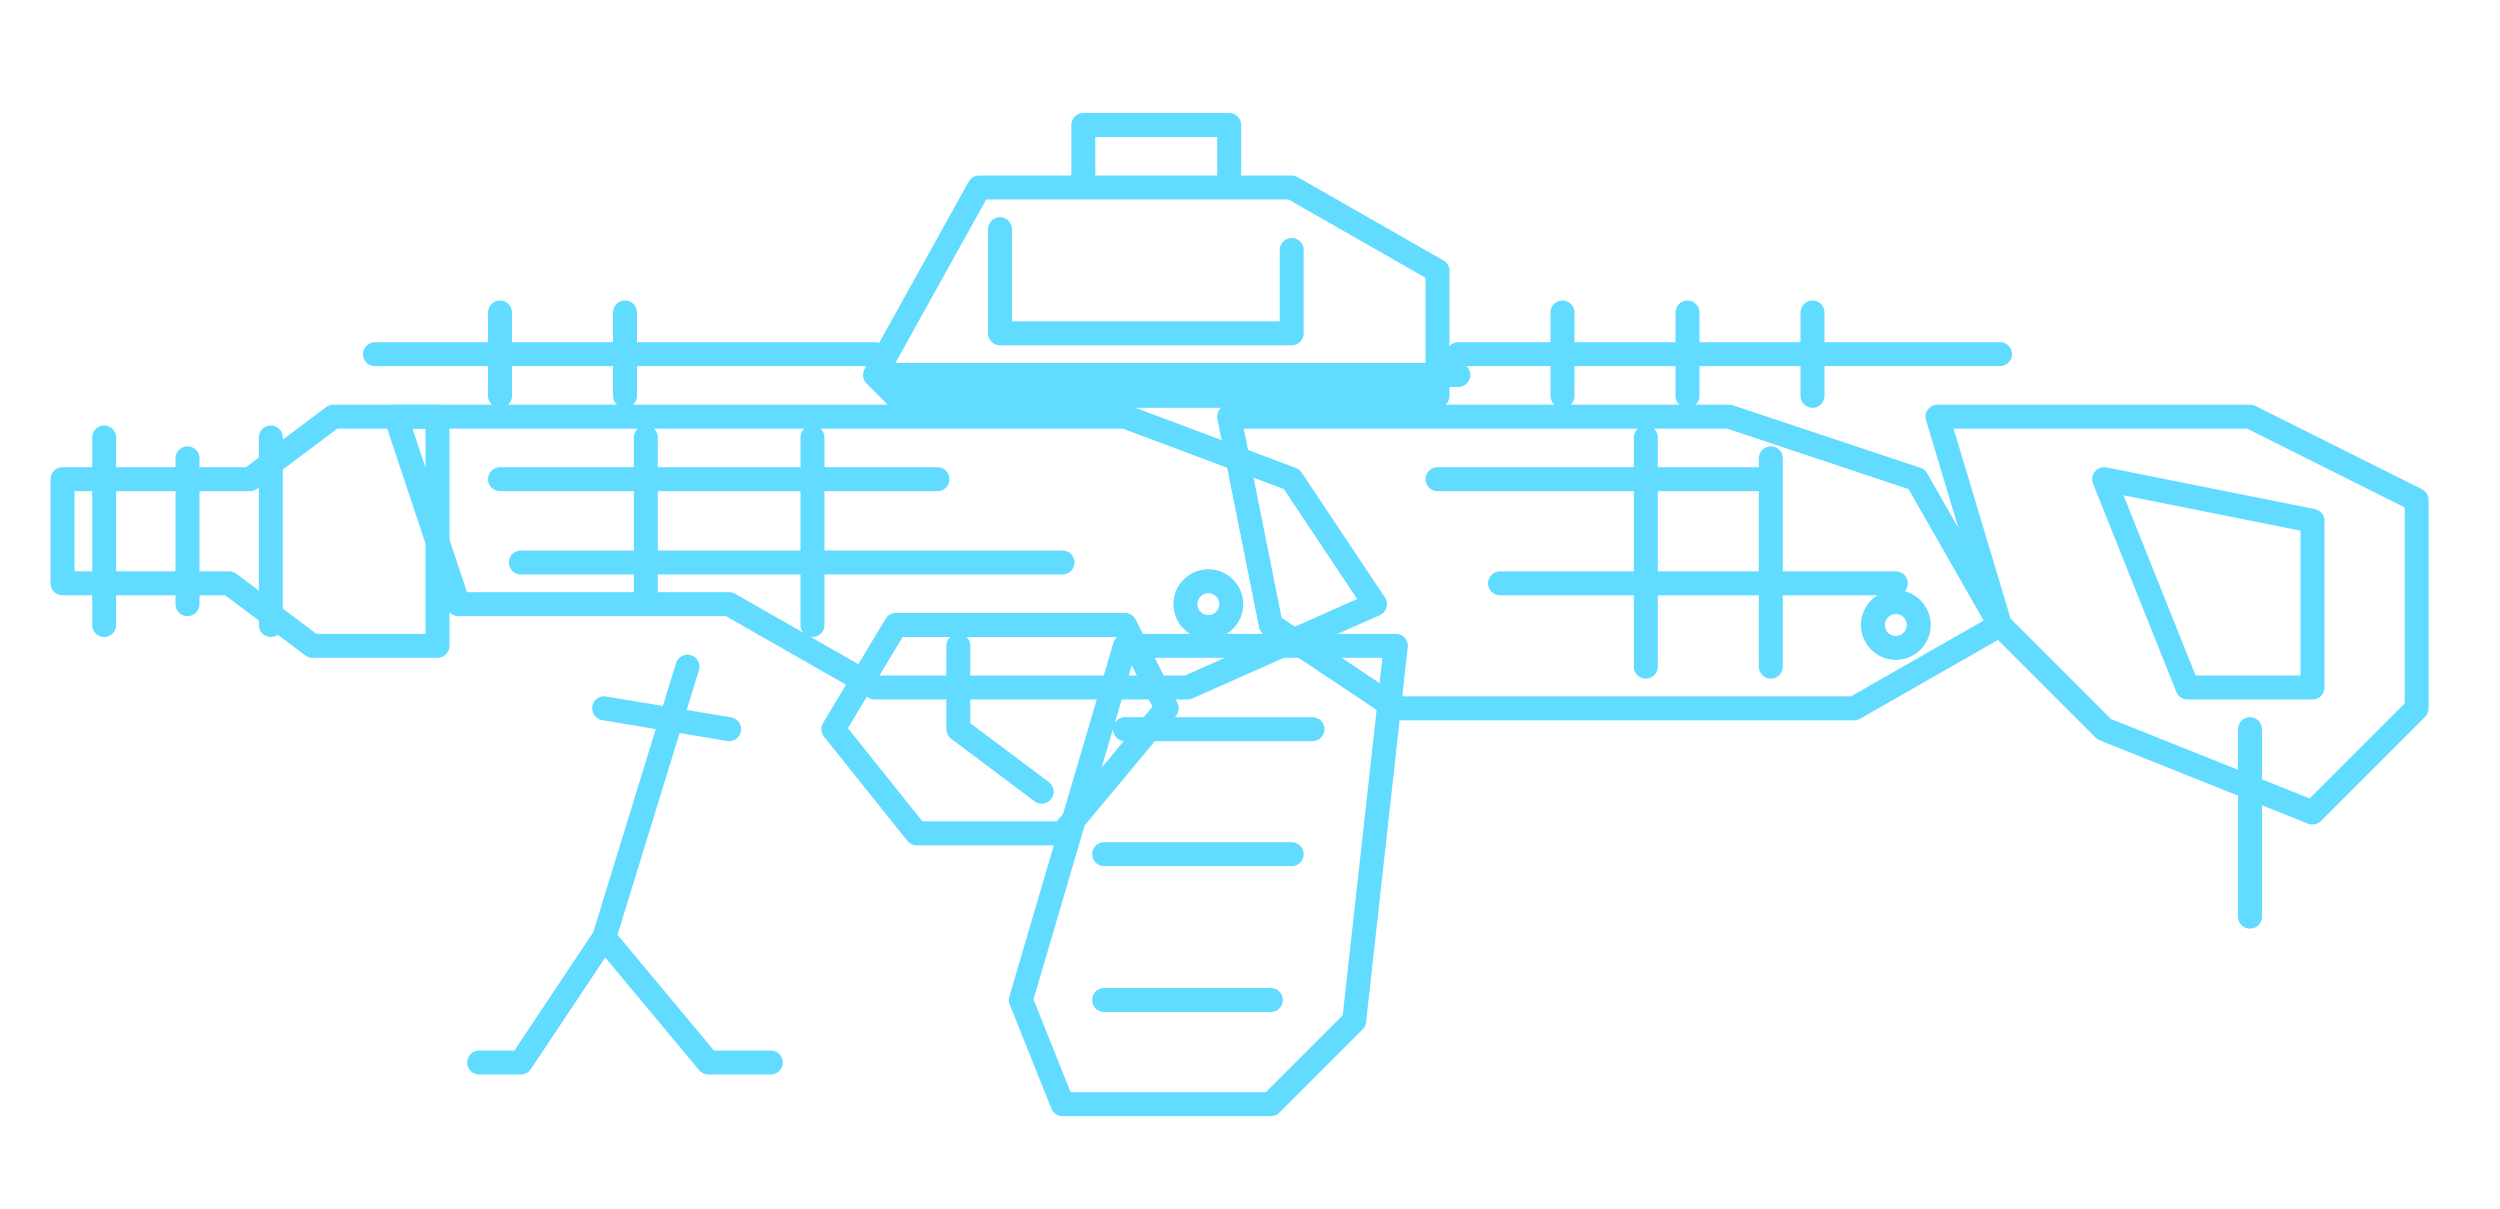
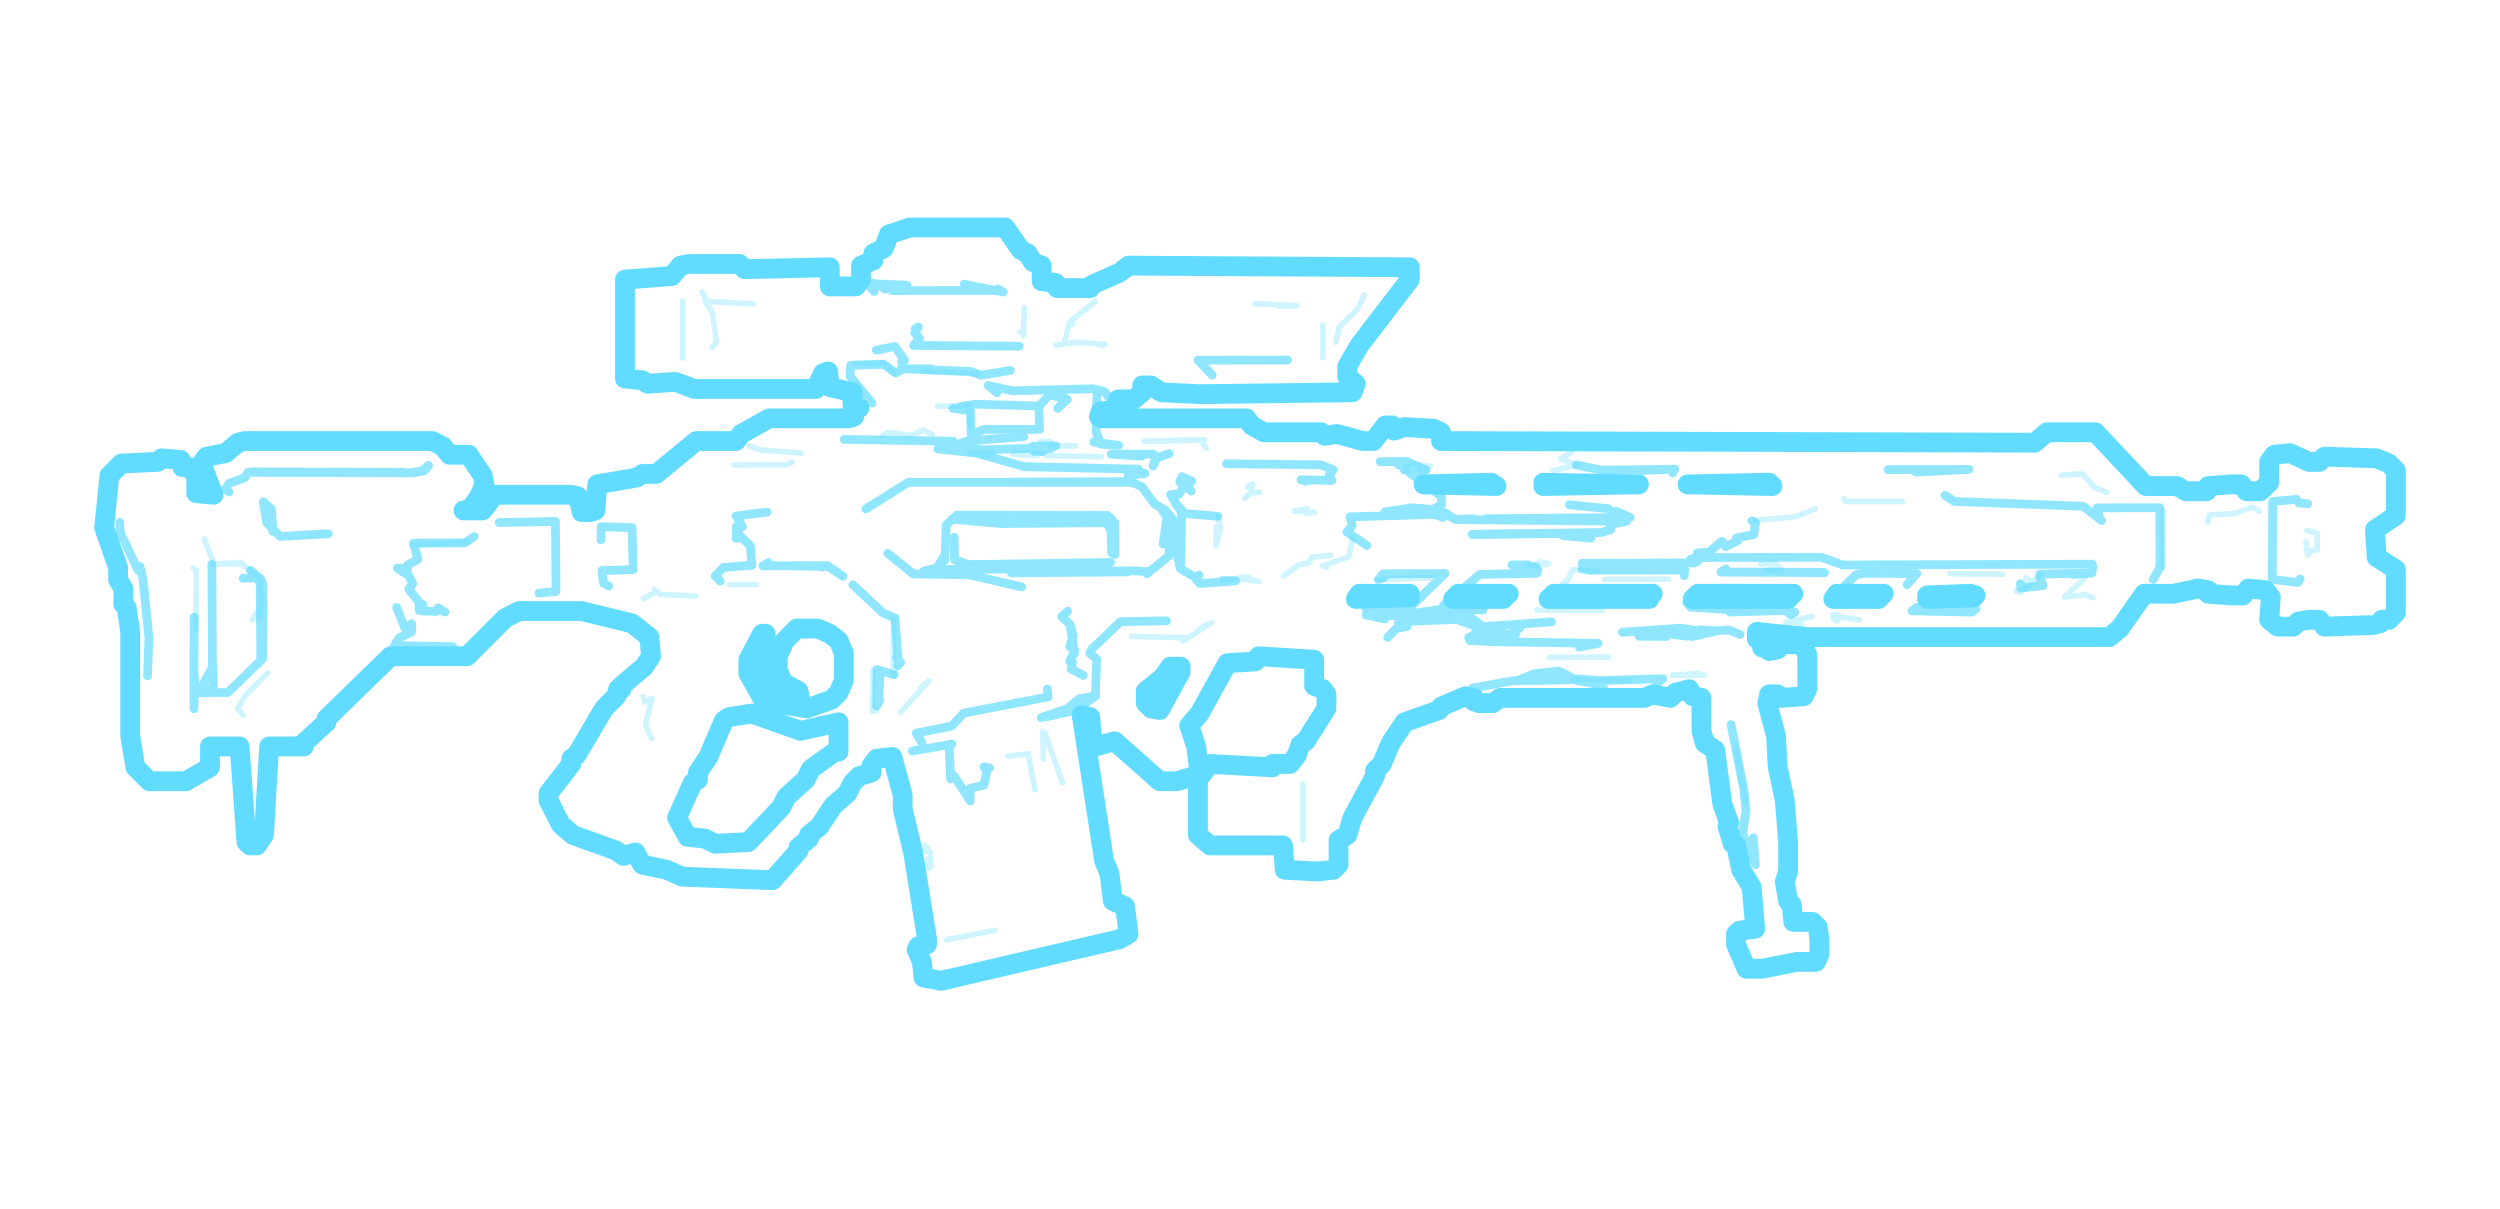
<svg xmlns="http://www.w3.org/2000/svg" width="240" height="116" viewBox="0 0 120 58">
-   <g fill="none" stroke="#61dbff" stroke-width="1.15" stroke-linecap="round" stroke-linejoin="round">
-     <path d="M3 23 H12 L16 20 H21 V31 H15 L11 28 H3 Z M5 21 V30 M9 22 V29 M13 21 V30" />
-     <path d="M19 20 H54 L62 23 L66 29 L57 33 H42 L35 29 H22 Z M24 23 H45 M25 27 H51 M31 21 V29 M39 21 V30" />
-     <path d="M59 20 H83 L92 23 L96 30 L89 34 H67 L61 30 Z M69 23 H85 M72 28 H91 M79 21 V32 M85 22 V32" />
-     <path d="M93 20 H108 L116 24 V34 L111 39 L101 35 L96 30 Z M101 23 L111 25 V33 L105 33 Z M108 35 V44" />
-     <path d="M54 31 H67 L65 49 L61 53 H51 L49 48 Z M54 35 H63 M53 41 H62 M53 48 H61" />
-     <path d="M43 30 H54 L56 34 L51 40 H44 L40 35 Z M46 31 V35 L50 38" />
-     <path d="M42 18 L47 9 H62 L69 13 V19 H43 Z M48 11 V16 H62 V12 M43 18 H70 M52 9 V6 H59 V9" />
-     <path d="M18 17 H42 M70 17 H96 M24 15 V19 M30 15 V19 M75 15 V19 M81 15 V19 M87 15 V19" />
-     <path d="M33 32 L29 45 L25 51 M29 45 L34 51 M25 51 H23 M34 51 H37 M29 34 L35 35" />
-     <circle cx="58" cy="29" r="1.1" />
-     <circle cx="91" cy="30" r="1.1" />
+   <g fill="none" stroke="#61dbff" stroke-linecap="round" stroke-linejoin="round">
+     <g stroke-width="0.27" opacity="0.32">
+       <path d="M73.77 29.28 L76.92 29.29" />
+       <path d="M63.50 15.62 L63.50 17.17 L63.50 15.62" />
+       <path d="M62.67 24.57 L63.09 24.60 L62.70 24.66 L62.73 24.42 L62.42 24.48 L62.65 24.56 L62.73 24.42 L62.67 24.57 L62.12 24.53 L62.68 24.43" />
+       <path d="M77.03 27.81 L80.09 27.80" />
+       <path d="M91.31 24.07 L88.66 24.07 L88.49 23.93 L88.59 24.07" />
+       <path d="M12.48 27.93 L12.50 29.63 L12.44 29.25 L12.37 29.61 L12.29 29.43 L12.10 29.76" />
+       <path d="M42.89 29.65 L42.87 32.42 L42.99 32.18" />
+       <path d="M9.41 30.21 L9.42 27.38 L9.27 27.27" />
+       <path d="M84.26 24.98 L86.17 24.81 L87.13 24.43" />
+       <path d="M76.70 27.41 L75.47 27.35 L75.29 27.80 L74.38 28.60" />
+       <path d="M34.17 14.97 L33.85 14.46 L36.16 14.59" />
+       <path d="M86.50 30.07 L86.20 29.79 L85.72 29.87 L86.42 29.88 L86.21 29.76 L86.99 29.58 L86.72 29.65" />
+       <path d="M60.23 14.57 L62.25 14.68 L61.38 14.69" />
+       <path d="M33.70 14.01 L34.19 15.02 L34.40 16.41 L34.17 16.69" />
+       <path d="M54.93 21.18 L57.81 21.11" />
+       <path d="M49.94 21.19 L50.43 21.19 L50.43 21.41 L51.64 21.40 L50.68 21.40" />
+       <path d="M57.90 21.52 L57.64 21.12 L55.26 21.18" />
+       <path d="M108.45 24.55 L108.12 24.34 L107.30 24.64 L106.05 24.72 L105.97 25.06" />
+       <path d="M81.82 32.41 L80.27 32.41 L81.56 32.32" />
+       <path d="M38.03 22.17 L37.78 22.31 L35.23 22.32" />
+       <path d="M48.93 15.94 L49.12 16.01 L49.17 14.75 L49.12 16.11" />
+       <path d="M46.81 17.94 L46.95 17.96 L44.27 17.81" />
+       <path d="M30.88 28.73 L31.45 28.45 L31.42 28.30 L31.69 28.53 L33.38 28.61" />
+       <path d="M49.99 21.75 L48.60 21.80 L49.74 21.88 L50.00 21.74" />
+       <path d="M74.37 31.56 L77.20 31.54" />
+       <path d="M58.45 24.78 L58.60 25.36 L58.36 26.18 L58.40 25.28 L58.50 25.74" />
+       <path d="M49.68 37.90 L49.35 36.18 L48.36 36.30" />
+       <path d="M60.06 23.65 L60.46 23.64 L60.05 23.65 L59.75 23.91 L60.05 23.65 L60.13 23.24 L60.02 23.49 L59.88 23.38 L60.13 23.24" />
+       <path d="M78.26 32.65 L75.50 32.62" />
+       <path d="M65.49 14.15 L65.17 14.82 L64.29 15.69 L64.12 16.43" />
+       <path d="M32.76 14.45 L32.76 17.19" />
+       <path d="M100.44 28.69 L100.09 28.54 L99.09 28.66 L100.09 27.73" />
+       <path d="M83.32 35.86 L83.78 38.56" />
+       <path d="M10.21 27.09 L11.53 26.99 L12.61 27.89" />
+       <path d="M30.87 33.42 L30.95 33.71 L31.30 33.53 L30.99 34.79 L31.28 35.45" />
+       <path d="M52.59 14.46 L51.46 15.36 L51.49 15.57 L51.32 15.49 L51.12 16.35" />
+       <path d="M89.26 29.76 L87.97 29.54 L88.23 29.54 L87.97 29.54 L88.12 29.48 L88.21 29.81 L88.01 29.72 L88.15 29.61" />
+       <path d="M103.84 27.23 L103.85 24.52" />
+       <path d="M22.47 26.00 L19.78 26.17" />
+       <path d="M62.54 37.64 L62.54 40.33" />
+       <path d="M9.80 25.87 L10.27 27.06 L11.67 27.07" />
+       <path d="M50.06 35.11 L50.08 36.44 L50.06 35.11" />
+       <path d="M11.68 34.33 L11.41 34.02 L11.74 33.44 L12.84 32.30" />
+       <path d="M57.60 30.17 L58.15 29.89 L56.77 30.78 L57.12 30.55" />
+       <path d="M47.42 21.91 L46.54 21.76 L47.68 21.76 L47.06 21.79" />
+       <path d="M73.71 27.14 L73.27 27.16 L74.12 27.02 L73.88 26.97 L74.34 27.05 L73.70 27.20" />
+       <path d="M75.46 21.69 L74.92 22.02 L75.69 22.31 L74.54 22.60" />
+       <path d="M56.96 30.61 L54.32 30.55" />
+       <path d="M52.87 21.92 L50.23 21.87" />
+       <path d="M41.08 17.43 L42.41 17.41 L42.97 17.98 L42.60 17.63" />
+       <path d="M44.69 41.58 L44.55 41.69 L44.53 41.25 L44.69 41.58 L44.64 40.88 L44.49 40.89 L44.39 40.56 L44.41 40.83 L44.50 40.67" />
+       <path d="M61.61 27.65 L62.33 27.12 L62.84 27.01 L62.95 26.76 L63.87 26.65" />
+       <path d="M46.58 20.52 L46.53 19.46 L45.00 19.51" />
+       <path d="M110.68 26.01 L110.77 26.65 L110.92 26.43 L111.23 26.41 L111.22 25.58 L110.72 25.47" />
+       <path d="M42.08 34.11 L41.89 34.13 L41.89 33.93 L41.88 34.14 L41.89 32.18" />
+       <path d="M43.22 34.20 L44.59 32.68 L44.18 33.02" />
+       <path d="M45.60 45.06 L45.43 45.11 L47.77 44.65" />
+       <path d="M66.12 27.83 L68.67 27.73" />
+       <path d="M67.56 22.62 L67.53 22.74 L67.48 22.37 L67.78 22.27 L68.66 22.37 L68.14 22.54 L68.43 22.57" />
+       <path d="M96.79 28.37 L96.96 28.46 L98.00 27.54 L97.56 27.94 L97.23 27.74" />
+       <path d="M52.87 16.57 L53.04 16.54 L51.74 16.42 L50.68 16.57" />
+       <path d="M64.95 25.75 L64.74 26.73 L63.48 27.16 L63.67 27.24" />
+       <path d="M35.03 28.06 L36.31 28.06 L35.03 28.06" />
+       <path d="M51.00 37.58 L50.16 35.18" />
+       <path d="M42.38 20.89 L42.61 20.75 L43.76 20.89 L44.31 20.64 L44.76 20.85" />
+       <path d="M60.43 27.91 L59.61 27.81 L59.99 27.73 L59.86 27.70 L58.68 27.85" />
+       <path d="M35.96 21.39 L36.51 21.60 L38.45 21.75" />
+       <path d="M98.94 22.80 L99.97 22.75 L100.52 23.39 L101.12 23.63" />
+       <path d="M85.35 27.20 L84.79 27.37 L85.55 27.36 L85.13 26.99 L84.51 27.08" />
+       <path d="M93.59 27.54 L96.12 27.56" />
+     </g>
+     <g stroke-width="0.42" opacity="0.7">
+       <path d="M84.09 25.00 L84.27 25.09 L84.18 25.66 L83.35 25.82 L83.41 25.96 L82.84 26.24 L82.65 25.98 L82.02 26.51 L81.47 26.54 L81.47 26.76 L87.43 26.75 L88.45 27.12 L100.43 27.08 L100.47 27.26" />
+       <path d="M41.56 24.43 L43.60 23.15 L54.33 23.15 L54.81 23.36 L55.41 24.18 L55.93 24.50 L55.81 24.42 L56.01 24.88 L55.83 26.11" />
+       <path d="M53.14 25.12 L53.33 25.48 L53.36 26.53 L53.52 26.62 L53.51 25.10 L53.16 24.74 L45.93 24.73 L45.42 25.20 L45.35 26.89 L45.25 26.80 L44.98 27.26 L44.35 27.41" />
+       <path d="M48.11 27.23 L50.29 27.26 L53.31 27.00 L46.51 27.10 L45.82 26.87 L45.80 25.79" />
+       <path d="M46.28 13.64 L48.16 14.02 L47.89 13.87 L48.01 13.94 L42.81 13.95 L42.84 13.82 L42.47 13.88 L42.18 13.64 L41.39 13.52 L41.98 13.73 L43.53 13.69 L41.89 13.62 L41.76 13.68 L41.96 13.99 L41.81 13.83" />
+       <path d="M54.15 22.82 L54.96 22.72 L54.50 22.67 L54.64 22.52 L49.17 22.40 L46.87 21.75 L45.02 21.55 L45.24 21.35 L45.08 21.30 L45.47 21.19" />
+       <path d="M11.00 23.62 L10.81 23.47 L11.00 23.20 L11.75 22.93 L11.91 22.67 L19.64 22.70 L20.37 22.59 L20.57 22.34 L20.22 22.63 L19.75 22.70" />
+       <path d="M66.48 24.57 L67.80 24.37 L68.78 24.46 L69.20 24.21 L69.18 23.82 L67.73 22.74 L68.45 22.57 L67.49 22.14 L66.25 22.16 L67.48 22.16 L67.63 22.23 L67.47 22.37 L67.14 22.32 L67.42 22.30 L67.40 22.55 L67.38 22.36 L67.71 22.26 L67.62 22.35" />
+       <path d="M87.54 27.47 L82.60 27.46 L82.84 27.31 L82.73 27.46 L87.58 27.49" />
+       <path d="M71.33 24.90 L78.25 24.84 L77.58 24.54 L77.38 24.69 L77.22 24.42 L75.33 24.23" />
+       <path d="M77.31 25.42 L77.31 25.17 L78.08 25.02 L69.87 24.94 L69.28 24.59 L69.23 24.73" />
+       <path d="M75.81 31.06 L76.71 30.88 L71.60 30.80 L70.55 30.74 L70.50 30.60 L70.93 30.43 L72.75 30.45 L72.83 30.16" />
+       <path d="M48.64 20.94 L49.14 20.96 L46.40 21.17 L45.71 21.44 L47.25 21.59 L49.82 21.51 L48.17 21.56" />
+       <path d="M21.36 29.38 L21.03 29.18 L20.94 29.35 L20.30 29.33 L20.30 29.02 L20.12 29.30 L20.12 28.91 L19.62 28.28 L19.81 28.02 L19.62 27.63 L19.07 27.27 L19.57 27.30 L19.57 27.12 L20.06 26.84 L19.85 26.07 L22.32 26.06 L22.76 25.75" />
+       <path d="M36.89 27.00 L36.62 27.16 L39.71 27.15 L40.46 27.66 L39.75 27.19 L37.70 27.16 L39.68 27.18 L39.46 27.22" />
+       <path d="M66.53 29.38 L65.58 29.22 L67.62 29.22 L69.36 27.53 L66.40 27.54 L66.27 27.68 L66.42 27.73 L66.16 27.81" />
+       <path d="M10.03 32.47 L10.23 31.98 L10.24 33.11 L9.66 33.01 L10.20 32.01 L10.17 27.08" />
+       <path d="M12.03 27.38 L12.52 27.80 L12.63 28.13 L12.61 31.61 L10.94 33.24 L9.44 33.25" />
+       <path d="M70.71 24.90 L69.85 24.93 L69.28 24.58 L69.26 24.84 L68.88 24.69 L64.80 24.81 L64.91 25.22 L64.65 25.54 L65.61 26.18" />
+       <path d="M83.09 34.78 L83.71 37.93 L83.81 38.91 L83.65 40.01 L84.26 41.51 L84.16 40.22" />
+       <path d="M51.19 19.20 L50.77 19.60 L51.14 19.24 L51.07 19.08 L51.23 19.18 L50.38 18.94 L49.88 19.49 L46.81 19.40 L46.11 19.52 L46.25 19.68 L45.74 19.60 L46.25 19.68" />
+       <path d="M75.67 22.32 L76.90 22.57 L80.39 22.52 L78.80 22.58 L80.38 22.52 L80.29 22.70" />
+       <path d="M56.12 26.68 L56.13 24.88 L55.83 24.57 L55.93 24.49 L56.35 24.98 L56.30 25.53 L56.68 27.05 L56.72 24.46 L56.44 24.21" />
+       <path d="M7.08 32.44 L7.15 30.63 L6.87 27.84 L6.72 27.19 L6.62 27.36 L5.76 25.53 L5.75 25.08" />
+       <path d="M73.34 27.11 L72.57 27.12 L73.72 27.21 L73.48 27.38 L73.82 27.38 L73.64 27.44 L73.77 27.52 L71.03 27.57 L69.29 29.06" />
+       <path d="M93.36 23.78 L93.81 24.07 L99.99 24.30 L100.88 24.99" />
+       <path d="M47.50 36.86 L47.23 36.81 L47.37 37.03 L47.23 37.68 L46.57 37.84 L46.57 38.45 L45.79 37.24 L45.63 37.39 L45.56 35.82 L45.69 35.72 L43.79 36.05" />
+       <path d="M11.67 27.76 L12.27 27.73 L12.62 28.06 L12.49 27.93 L12.52 31.68 L12.63 28.92" />
+       <path d="M53.35 24.89 L53.06 25.09 L48.01 25.13 L45.69 24.92" />
+       <path d="M76.36 25.83 L75.05 25.71 L76.05 25.60 L70.67 25.65" />
+       <path d="M62.58 23.05 L62.70 23.10 L62.45 23.03 L63.93 23.06 L63.79 22.83 L64.00 22.55 L63.40 22.31 L58.87 22.26" />
+       <path d="M50.27 33.07 L50.31 33.45 L46.26 34.23 L45.68 34.85 L43.98 35.19 L44.26 35.66" />
+       <path d="M36.82 24.58 L35.33 24.77 L35.64 25.28 L35.35 25.28 L35.35 25.67 L35.51 25.67 L35.33 25.84 L35.59 25.79 L36.02 26.20 L36.09 27.13 L34.72 27.24 L34.33 27.65 L34.57 27.89" />
+       <path d="M19.37 22.67 L12.09 22.65" />
+       <path d="M49.30 27.46 L54.46 27.40 L55.13 27.44 L55.05 27.54 L56.06 26.72" />
+       <path d="M42.06 16.81 L42.96 16.63 L43.42 17.29 L43.28 17.32 L43.33 17.73 L42.99 17.90 L42.42 17.49 L40.83 17.54 L40.80 18.06 L41.86 19.35" />
+       <path d="M110.41 27.79 L110.30 27.96 L109.07 27.81 L109.09 24.07 L110.24 23.97 L110.34 24.14 L110.77 24.18" />
+       <path d="M100.77 24.79 L100.66 24.38 L103.67 24.37 L103.68 27.22 L103.36 27.81" />
+       <path d="M77.31 25.17 L77.31 25.42 L76.88 25.56 L70.67 25.65" />
+       <path d="M23.96 25.08 L26.66 25.03 L26.69 28.39 L25.87 28.47" />
+       <path d="M49.04 28.17 L46.51 27.59 L43.84 27.55 L42.61 26.56" />
+       <path d="M71.19 29.28 L69.22 29.24 L67.31 29.52 L65.57 29.52 L66.47 29.71" />
+       <path d="M76.98 33.03 L76.82 33.17 L76.44 32.80 L75.46 32.62 L72.58 32.68 L70.68 33.03" />
+       <path d="M28.85 25.91 L28.86 25.28 L30.34 25.33 L30.39 27.34 L28.89 27.39 L28.97 27.99 L29.22 28.13" />
+       <path d="M55.99 29.80 L53.78 29.84 L52.40 31.16 L52.31 31.36 L52.64 31.63 L52.58 33.33" />
+       <path d="M44.70 17.70 L43.40 17.70 L46.59 17.83 L47.09 18.01 L48.50 17.78" />
+       <path d="M90.63 22.54 L94.51 22.53 L91.97 22.66" />
+       <path d="M52.00 32.42 L51.42 32.11 L51.48 31.79 L51.35 31.75 L51.59 31.22 L51.35 31.03 L51.52 30.51 L51.36 29.97 L50.96 29.60 L51.24 29.34 L50.96 29.60 L51.36 29.97 L51.57 31.38" />
+       <path d="M48.92 16.62 L43.85 16.58 L44.14 16.24 L43.91 15.98 L44.08 15.69 L43.94 15.77" />
+       <path d="M75.96 27.04 L81.34 27.02 L81.52 26.91 L81.14 26.85 L81.48 26.76" />
+       <path d="M70.55 30.73 L71.00 30.12 L69.91 29.73 L67.26 29.84 L67.12 29.90 L67.54 30.07 L67.02 30.17 L66.61 30.59" />
+       <path d="M91.98 29.19 L91.78 29.32 L94.67 29.38 L94.85 29.22 L91.99 29.16" />
+       <path d="M53.08 19.48 L53.40 19.44 L53.27 19.14 L53.02 18.80 L52.66 18.70 L52.61 20.70 L52.74 21.02 L52.50 21.22 L53.70 21.38 L52.80 21.31" />
+       <path d="M72.95 30.14 L72.79 30.09 L72.65 30.46 L72.11 30.43 L71.92 30.16 L71.74 30.45 L71.24 30.44 L71.05 30.09 L74.47 29.85" />
+       <path d="M85.84 29.30 L86.15 29.39 L85.95 29.51 L85.70 29.30 L83.05 29.38 L83.23 29.28 L81.14 29.14 L80.96 28.91" />
+       <path d="M9.31 29.79 L9.32 29.62 L9.31 34.02 L9.34 32.52" />
+       <path d="M76.18 32.62 L72.88 32.65 L73.65 32.34 L74.80 32.21 L75.47 32.61" />
+       <path d="M80.84 27.64 L80.87 27.36 L76.26 27.37 L75.94 27.29 L76.32 27.17 L75.94 27.05" />
+       <path d="M42.92 32.39 L42.09 32.14 L42.22 33.63 L42.08 33.89 L42.10 32.14 L42.24 32.22 L42.19 33.61" />
+       <path d="M15.76 25.62 L13.45 25.75 L12.80 25.09 L12.64 24.09 L13.03 24.44 L13.10 25.51" />
+       <path d="M78.68 30.54 L80.00 30.55 L80.06 30.42 L81.00 30.54 L80.85 30.45 L81.34 30.45 L81.59 30.23 L82.38 30.29 L81.22 30.56 L81.52 30.26" />
+       <path d="M19.04 29.16 L19.44 30.17 L19.76 29.94 L19.75 30.34 L19.16 30.62 L18.93 30.99 L21.73 31.04" />
+       <path d="M77.87 30.35 L80.66 30.15 L81.72 30.32 L82.99 30.24 L83.53 30.46" />
+       <path d="M56.32 25.58 L56.65 27.29 L57.45 27.76 L57.55 27.61 L57.42 27.81 L57.60 28.01 L59.31 27.88 L58.67 27.87" />
+       <path d="M97.11 28.11 L96.98 28.02 L97.00 28.22 L98.07 28.11 L97.91 27.65 L98.08 27.57 L97.91 27.56 L100.42 27.50 L99.51 27.58" />
+       <path d="M70.93 30.43 L71.09 30.01 L70.32 29.43 L66.08 29.57" />
+       <path d="M54.21 23.12 L48.59 23.14" />
+       <path d="M47.85 18.85 L47.43 18.50 L48.59 18.76 L52.47 18.66" />
+       <path d="M49.92 27.36 L50.06 27.30 L45.16 27.34 L45.25 26.80" />
+       <path d="M49.87 19.58 L49.90 20.61 L47.24 20.61 L46.62 20.87 L46.58 19.67" />
+       <path d="M49.82 21.51 L50.10 21.46 L49.57 21.42 L50.68 21.40 L49.77 21.59 L50.07 21.67 L49.64 21.66 L49.82 21.51 L49.69 21.59 L50.47 21.52 L49.69 21.59" />
+       <path d="M54.11 27.45 L48.55 27.50" />
+       <path d="M50.26 34.40 L51.63 34.09 L52.60 33.40 L51.81 33.54 L51.22 34.02 L49.98 34.44" />
+       <path d="M58.45 24.78 L56.74 24.64 L56.19 23.74 L56.61 23.71 L56.88 23.21 L56.63 23.14 L56.73 22.88 L57.21 23.09 L56.99 23.37 L57.18 23.57" />
+       <path d="M40.94 28.07 L42.39 29.43 L42.96 29.66 L43.12 31.69 L43.03 31.56 L43.23 31.80 L43.10 31.95" />
+       <path d="M61.80 17.28 L57.50 17.29 L58.19 18.01" />
+       <path d="M79.53 32.80 L79.82 32.58 L76.73 32.67 L75.51 32.57 L74.99 32.28" />
+       <path d="M87.92 28.73 L89.09 27.59 L89.41 27.52 L92.01 27.53 L91.54 28.06" />
+       <path d="M56.12 21.77 L55.47 22.00 L55.35 22.37 L55.54 21.97 L55.36 21.80 L53.34 21.80 L54.80 21.90" />
+       <path d="M45.76 21.18 L40.52 21.09" />
+     </g>
+     <g stroke-width="0.95" opacity="1.0">
+       <path d="M43.67 10.92 L48.25 10.92 L49.00 12.00 L49.33 12.17 L49.58 12.58 L50.00 12.75 L50.00 13.50 L50.67 13.58 L50.75 13.83 L52.33 13.83 L52.42 13.67 L53.75 13.08 L54.17 12.75 L67.67 12.83 L67.67 13.42 L65.25 16.58 L64.67 17.58 L64.67 18.08 L65.08 18.42 L64.92 18.83 L57.58 18.92 L55.75 18.83 L55.25 18.50 L54.83 18.50 L54.83 18.83 L54.42 19.17 L53.67 19.17 L53.58 19.67 L52.83 19.75 L52.75 20.00 L52.92 20.08 L59.83 20.08 L60.08 20.42 L60.67 20.75 L63.42 20.75 L63.58 20.92 L64.17 20.83 L65.42 21.17 L65.92 21.17 L66.50 20.42 L66.83 20.42 L66.92 20.67 L67.42 20.50 L68.83 20.58 L69.17 20.75 L69.17 21.17 L97.67 21.25 L98.25 20.75 L100.58 20.75 L103.00 23.33 L104.50 23.33 L104.92 23.58 L105.92 23.58 L106.00 23.33 L107.08 23.25 L107.58 23.25 L107.83 23.58 L108.50 23.58 L108.92 23.17 L108.92 22.17 L109.17 21.83 L109.92 21.75 L110.83 22.17 L111.33 22.17 L111.58 21.92 L114.08 22.00 L114.67 22.25 L115.00 22.58 L115.00 24.75 L114.00 25.42 L114.08 26.75 L115.00 27.33 L115.00 29.42 L114.67 29.75 L114.33 29.75 L114.25 29.92 L113.92 30.00 L111.58 30.08 L111.33 29.75 L110.83 29.75 L110.33 29.83 L110.08 30.08 L109.33 30.08 L108.92 29.75 L109.00 28.67 L108.75 28.33 L107.92 28.25 L107.67 28.58 L107.08 28.58 L106.00 28.50 L106.00 28.33 L105.50 28.25 L104.33 28.50 L102.92 28.50 L101.75 30.17 L101.25 30.58 L86.75 30.58 L84.33 30.33 L84.33 30.67 L84.58 30.83 L84.58 31.08 L84.83 31.08 L84.92 31.25 L85.33 31.17 L85.50 30.92 L86.50 30.92 L86.75 31.42 L86.75 33.08 L86.58 33.42 L85.50 33.50 L85.33 33.33 L84.92 33.33 L84.83 33.75 L85.25 35.33 L85.33 36.83 L85.67 38.42 L85.83 40.42 L85.83 41.83 L85.67 42.33 L85.83 43.25 L86.00 43.42 L86.08 44.25 L87.00 44.25 L87.25 44.50 L87.33 45.08 L87.33 45.83 L87.17 46.17 L86.25 46.17 L84.58 46.50 L83.83 46.50 L83.33 45.33 L83.33 44.83 L83.50 44.67 L84.25 44.58 L84.08 42.58 L83.58 41.75 L83.33 40.58 L83.17 40.50 L82.92 39.67 L83.00 39.50 L82.67 38.58 L82.33 36.00 L81.83 35.67 L81.67 35.08 L81.67 33.50 L81.25 33.42 L81.08 33.08 L80.42 33.25 L80.17 33.50 L79.33 33.33 L78.92 33.50 L72.00 33.50 L71.67 33.75 L71.00 33.75 L70.75 33.67 L70.75 33.50 L70.33 33.42 L69.17 33.92 L69.08 34.08 L67.42 34.67 L66.75 35.67 L66.33 36.67 L66.00 37.00 L66.00 37.25 L64.92 39.25 L64.67 40.08 L64.25 40.33 L64.25 41.50 L64.00 41.75 L63.25 41.83 L61.67 41.75 L61.58 40.58 L58.08 40.58 L57.50 40.08 L57.50 37.42 L58.08 36.67 L61.08 36.83 L61.08 36.67 L61.92 36.67 L62.25 36.25 L62.42 35.75 L62.67 35.58 L63.67 34.00 L63.67 33.33 L63.50 33.08 L63.08 32.92 L63.08 31.67 L60.42 31.50 L60.25 31.75 L58.92 31.83 L57.58 34.25 L57.08 34.83 L57.42 35.83 L57.58 37.17 L56.50 37.50 L55.67 37.50 L53.50 35.58 L52.58 35.83 L52.42 35.50 L52.33 34.42 L51.92 34.33 L53.00 41.33 L53.25 41.92 L53.42 43.25 L54.00 43.50 L54.17 44.83 L53.75 45.08 L45.17 47.08 L44.33 46.92 L44.25 46.17 L44.00 45.58 L44.08 45.42 L44.50 45.33 L44.50 45.08 L43.83 40.92 L43.33 38.83 L43.33 38.17 L42.83 36.33 L42.08 36.42 L41.83 36.75 L41.83 37.08 L41.25 37.25 L40.92 37.58 L40.67 38.08 L40.00 38.67 L39.33 39.67 L38.83 40.08 L38.83 40.25 L38.33 40.67 L38.33 40.83 L37.08 42.25 L32.75 42.08 L32.00 41.75 L30.83 41.50 L30.50 40.92 L29.92 41.08 L29.58 40.83 L27.50 40.08 L26.92 39.58 L26.33 38.42 L26.33 38.08 L27.42 36.67 L27.42 36.42 L27.67 36.25 L29.00 34.00 L29.58 33.42 L29.67 33.08 L29.83 33.08 L29.83 32.92 L30.92 32.00 L31.25 31.50 L31.17 30.58 L30.33 29.92 L27.92 29.33 L24.92 29.33 L24.25 29.67 L22.42 31.50 L18.75 31.50 L15.67 34.50 L15.67 34.67 L14.58 35.67 L14.58 35.83 L12.92 35.83 L12.67 40.08 L12.33 40.58 L12.00 40.58 L11.83 40.42 L11.50 35.83 L10.08 35.83 L10.08 36.83 L8.92 37.50 L7.17 37.50 L6.50 36.83 L6.25 35.33 L6.25 30.33 L6.08 29.17 L5.92 29.00 L5.92 28.25 L5.67 27.83 L5.67 27.25 L5.00 25.33 L5.25 22.83 L5.83 22.25 L7.58 22.17 L7.75 22.00 L8.67 22.08 L8.75 22.42 L9.08 22.42 L9.42 22.83 L9.42 23.67 L10.25 23.75 L9.67 22.25 L9.92 21.92 L10.83 21.75 L11.42 21.25 L11.75 21.17 L20.75 21.17 L21.25 21.42 L21.58 21.83 L22.50 21.83 L23.17 22.83 L23.25 23.25 L23.00 23.83 L22.58 24.42 L22.25 24.50 L23.17 24.50 L23.75 23.75 L27.42 23.75 L27.75 23.83 L27.92 24.58 L28.33 24.58 L28.58 24.50 L28.67 23.25 L30.58 22.92 L30.83 22.75 L31.50 22.75 L33.42 21.17 L35.33 21.17 L35.58 20.83 L36.92 20.08 L40.75 20.08 L41.00 20.00 L41.00 19.67 L41.25 19.58 L40.92 19.42 L40.92 18.83 L39.83 18.58 L39.75 17.83 L39.50 17.92 L39.17 18.67 L33.33 18.67 L32.42 18.33 L31.08 18.42 L30.83 18.25 L30.00 18.17 L30.00 13.42 L32.25 13.25 L32.67 12.75 L33.08 12.67 L35.50 12.67 L35.75 12.92 L39.83 12.83 L39.83 13.75 L41.08 13.75 L41.33 13.42 L41.33 12.75 L41.92 12.50 L41.92 12.17 L42.42 11.92 L42.67 11.25 Z" />
+       <path d="M68.33 23.25 L71.83 23.33 L71.58 23.17 Z" />
+       <path d="M81.00 23.25 L85.08 23.33 L84.92 23.17 Z" />
+       <path d="M74.08 23.33 L78.67 23.25 L74.08 23.17 Z" />
+       <path d="M72.33 28.58 L72.42 28.50 L70.00 28.50 L69.75 28.75 L72.17 28.75 Z" />
+       <path d="M79.17 28.58 L79.33 28.50 L74.58 28.50 L74.33 28.75 L79.17 28.75 Z" />
+       <path d="M86.00 28.58 L86.08 28.50 L81.50 28.50 L81.25 28.75 L85.83 28.75 Z" />
+       <path d="M90.33 28.58 L90.42 28.50 L88.17 28.50 L88.00 28.75 L90.17 28.75 Z" />
+       <path d="M67.42 28.67 L67.67 28.67 L67.67 28.50 L65.25 28.50 L65.08 28.75 Z" />
+       <path d="M94.75 28.67 L94.83 28.58 L94.58 28.50 L92.50 28.58 L92.50 28.75 Z" />
+       <path d="M37.33 31.50 L37.33 32.17 L37.58 32.75 L38.33 33.17 L38.42 33.58 L37.92 33.58 L37.17 32.92 L36.75 31.83 L36.75 30.42 L36.58 30.42 L35.92 31.67 L35.92 32.33 L36.58 33.50 L37.17 33.75 L38.75 34.00 L39.92 33.58 L40.25 33.25 L40.50 32.67 L40.50 31.33 L40.25 30.75 L39.83 30.42 L39.25 30.17 L38.25 30.17 L37.67 30.75 Z" />
+       <path d="M56.67 32.25 L56.67 32.00 L56.17 32.00 L55.83 32.50 L55.00 33.17 L55.00 33.75 L55.25 34.00 L55.67 34.08 Z" />
+       <path d="M40.08 36.08 L40.25 36.08 L40.25 34.67 L38.42 35.08 L36.08 34.25 L35.00 34.42 L34.75 34.58 L34.00 36.33 L33.50 37.08 L33.50 37.42 L33.25 37.58 L32.50 39.25 L33.00 40.17 L33.83 40.25 L34.33 40.50 L35.92 40.42 L37.50 38.75 L37.75 38.25 L38.67 37.42 L38.92 36.92 Z" />
+     </g>
  </g>
</svg>
